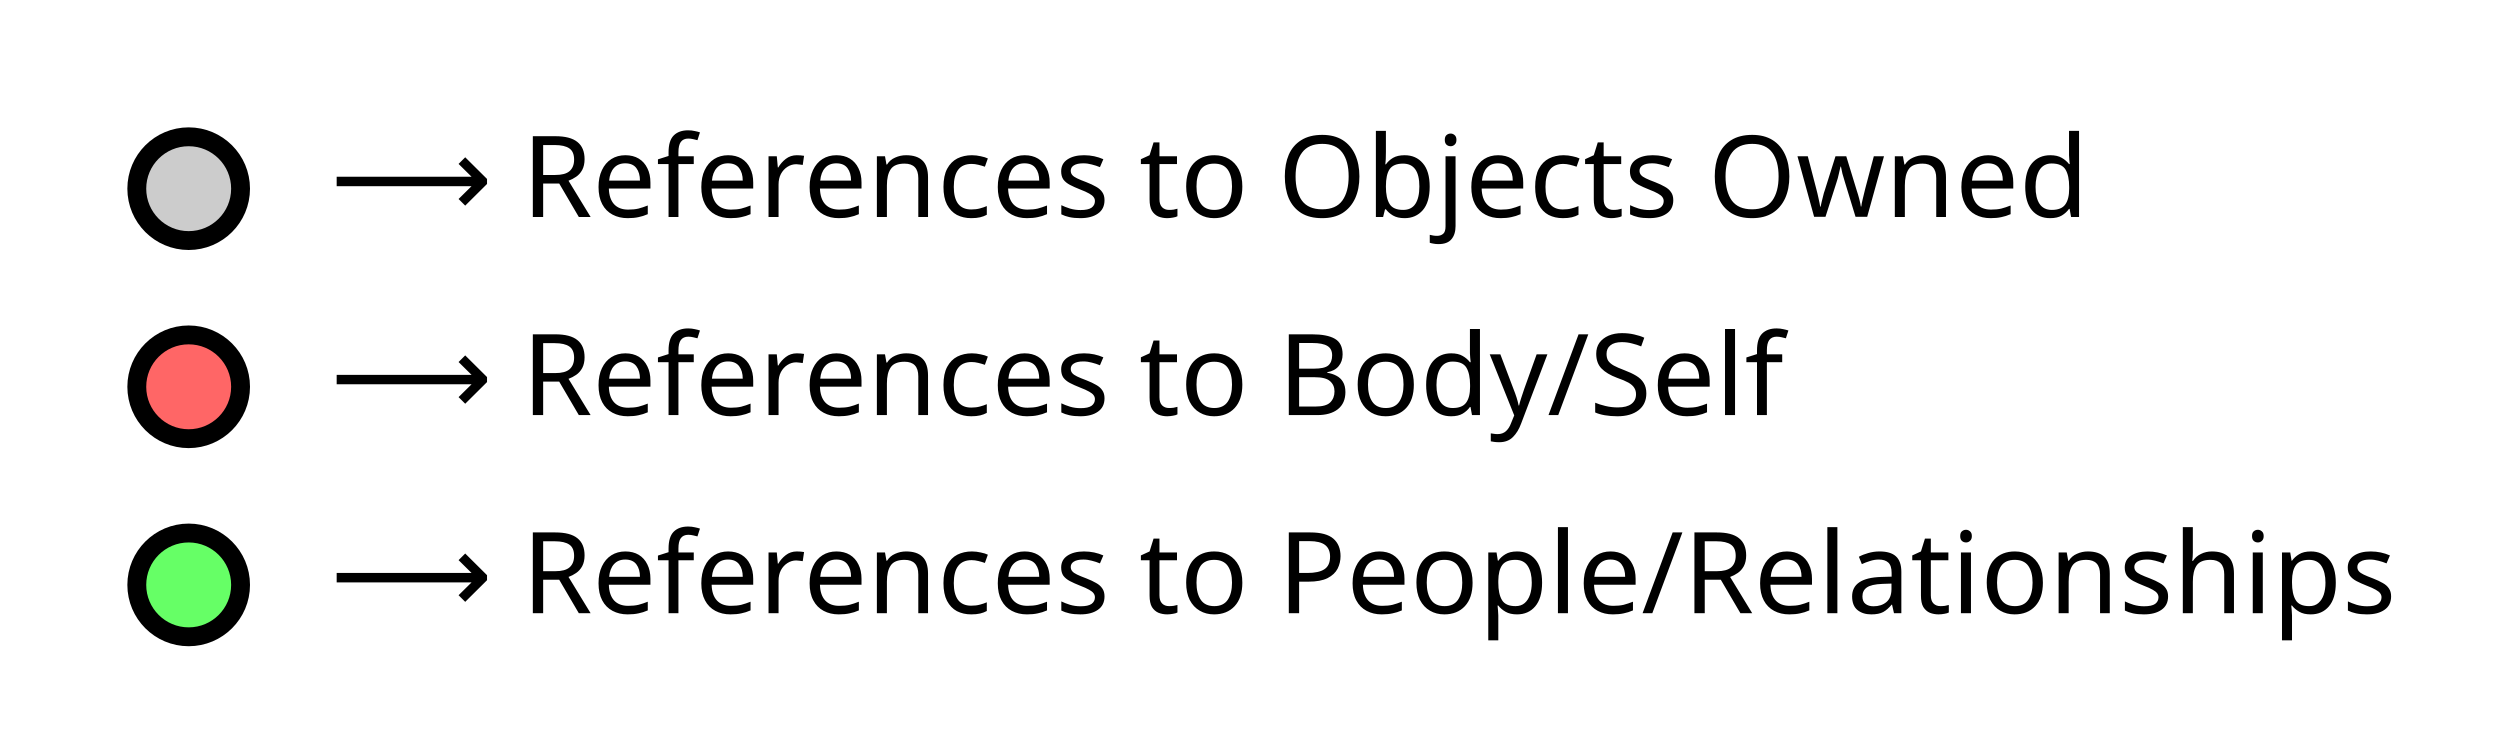
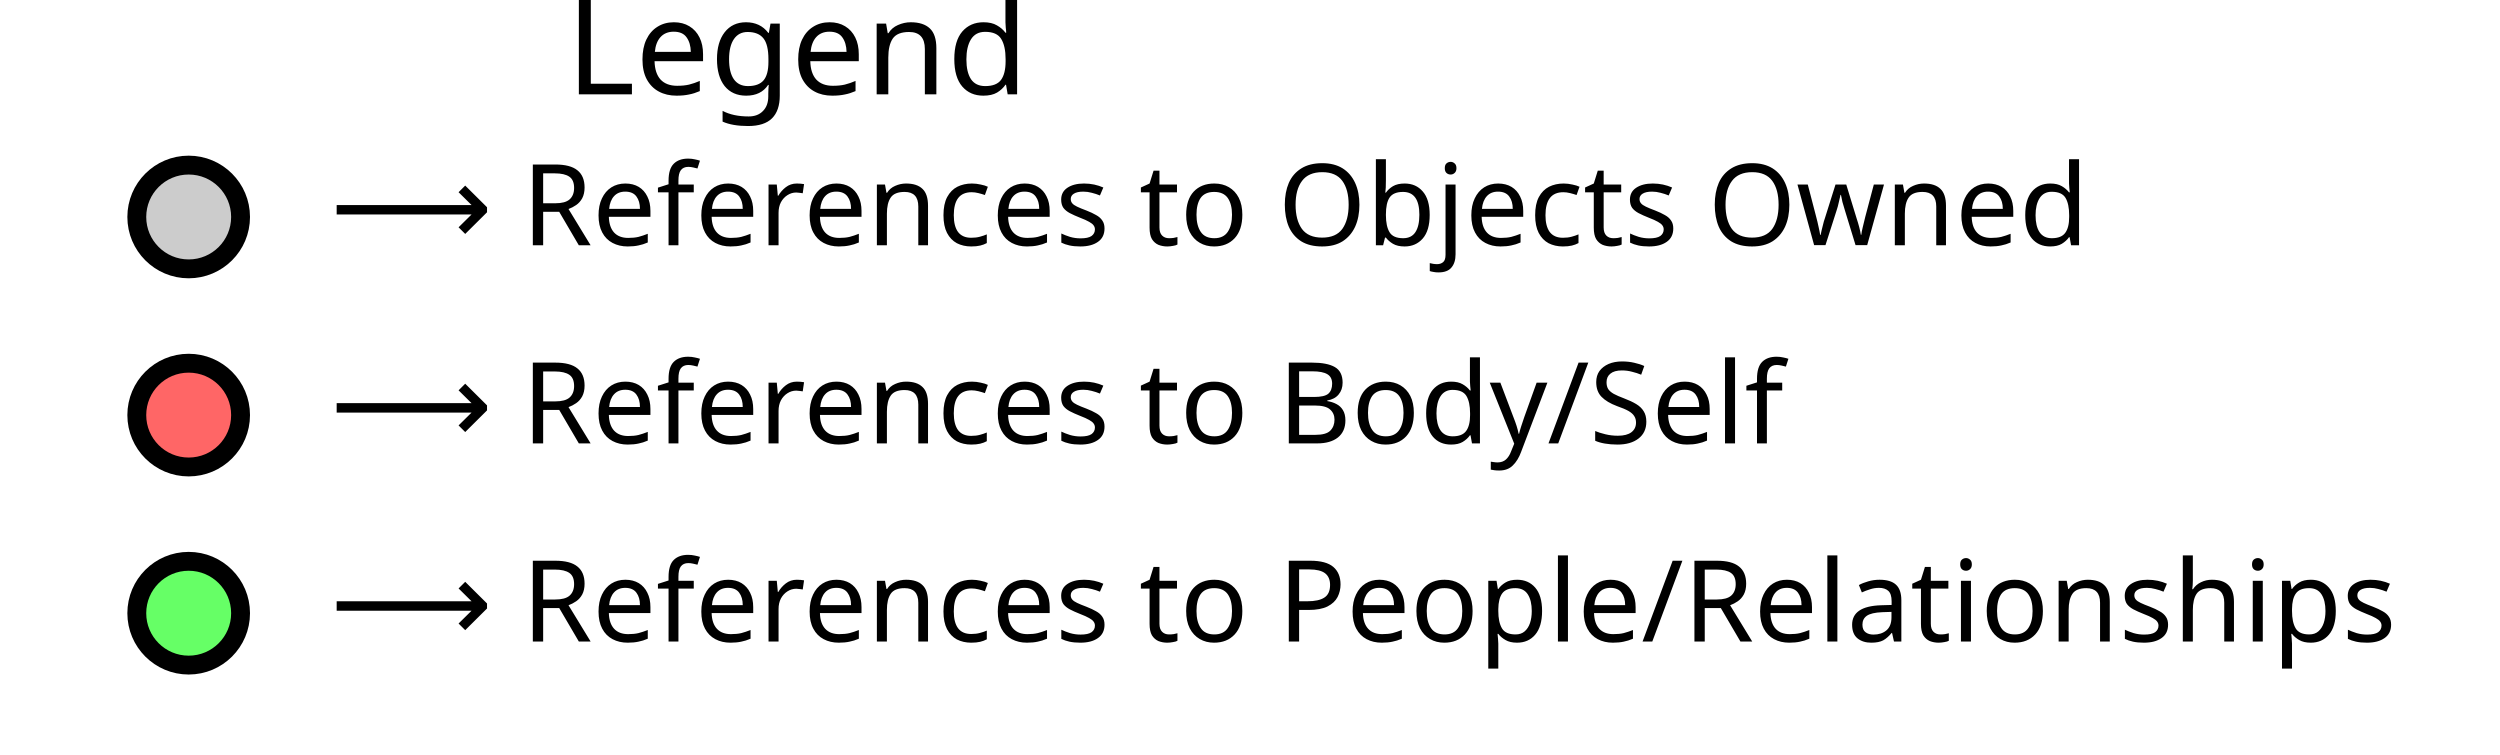
<svg xmlns="http://www.w3.org/2000/svg" width="265" height="80">
  <g transform="translate(10, 10)">
    <g id="legend">
-       <circle cx="10" cy="10" r="5.5" fill="#CCCCCC" stroke="#000000" stroke-width="2" />
-       <text x="25" y="13" text-anchor="start" font-size="12px" font-family="Tahoma, Geneva, sans-serif" fill="black">⟶ References to Objects Owned</text>
-       <circle cx="10" cy="31" r="5.5" fill="#FF6666" stroke="#000000" stroke-width="2" />
-       <text x="25" y="34" text-anchor="start" font-size="12px" font-family="Tahoma, Geneva, sans-serif" fill="black">⟶ References to Body/Self</text>
-       <circle cx="10" cy="52" r="5.5" fill="#66FF66" stroke="#000000" stroke-width="2" />
-       <text x="25" y="55" text-anchor="start" font-size="12px" font-family="Tahoma, Geneva, sans-serif" fill="black">⟶ References to People/Relationships</text>
+       <text x="50" y="0" text-anchor="start" font-size="14px" font-family="Tahoma, Geneva, sans-serif" fill="black">Legend</text>
+       <circle cx="10" cy="13" r="5.5" fill="#CCCCCC" stroke="#000000" stroke-width="2" />
+       <text x="25" y="16" text-anchor="start" font-size="12px" font-family="Tahoma, Geneva, sans-serif" fill="black">⟶ References to Objects Owned</text>
+       <circle cx="10" cy="34" r="5.5" fill="#FF6666" stroke="#000000" stroke-width="2" />
+       <text x="25" y="37" text-anchor="start" font-size="12px" font-family="Tahoma, Geneva, sans-serif" fill="black">⟶ References to Body/Self</text>
+       <circle cx="10" cy="55" r="5.5" fill="#66FF66" stroke="#000000" stroke-width="2" />
+       <text x="25" y="58" text-anchor="start" font-size="12px" font-family="Tahoma, Geneva, sans-serif" fill="black">⟶ References to People/Relationships</text>
    </g>
  </g>
</svg>
